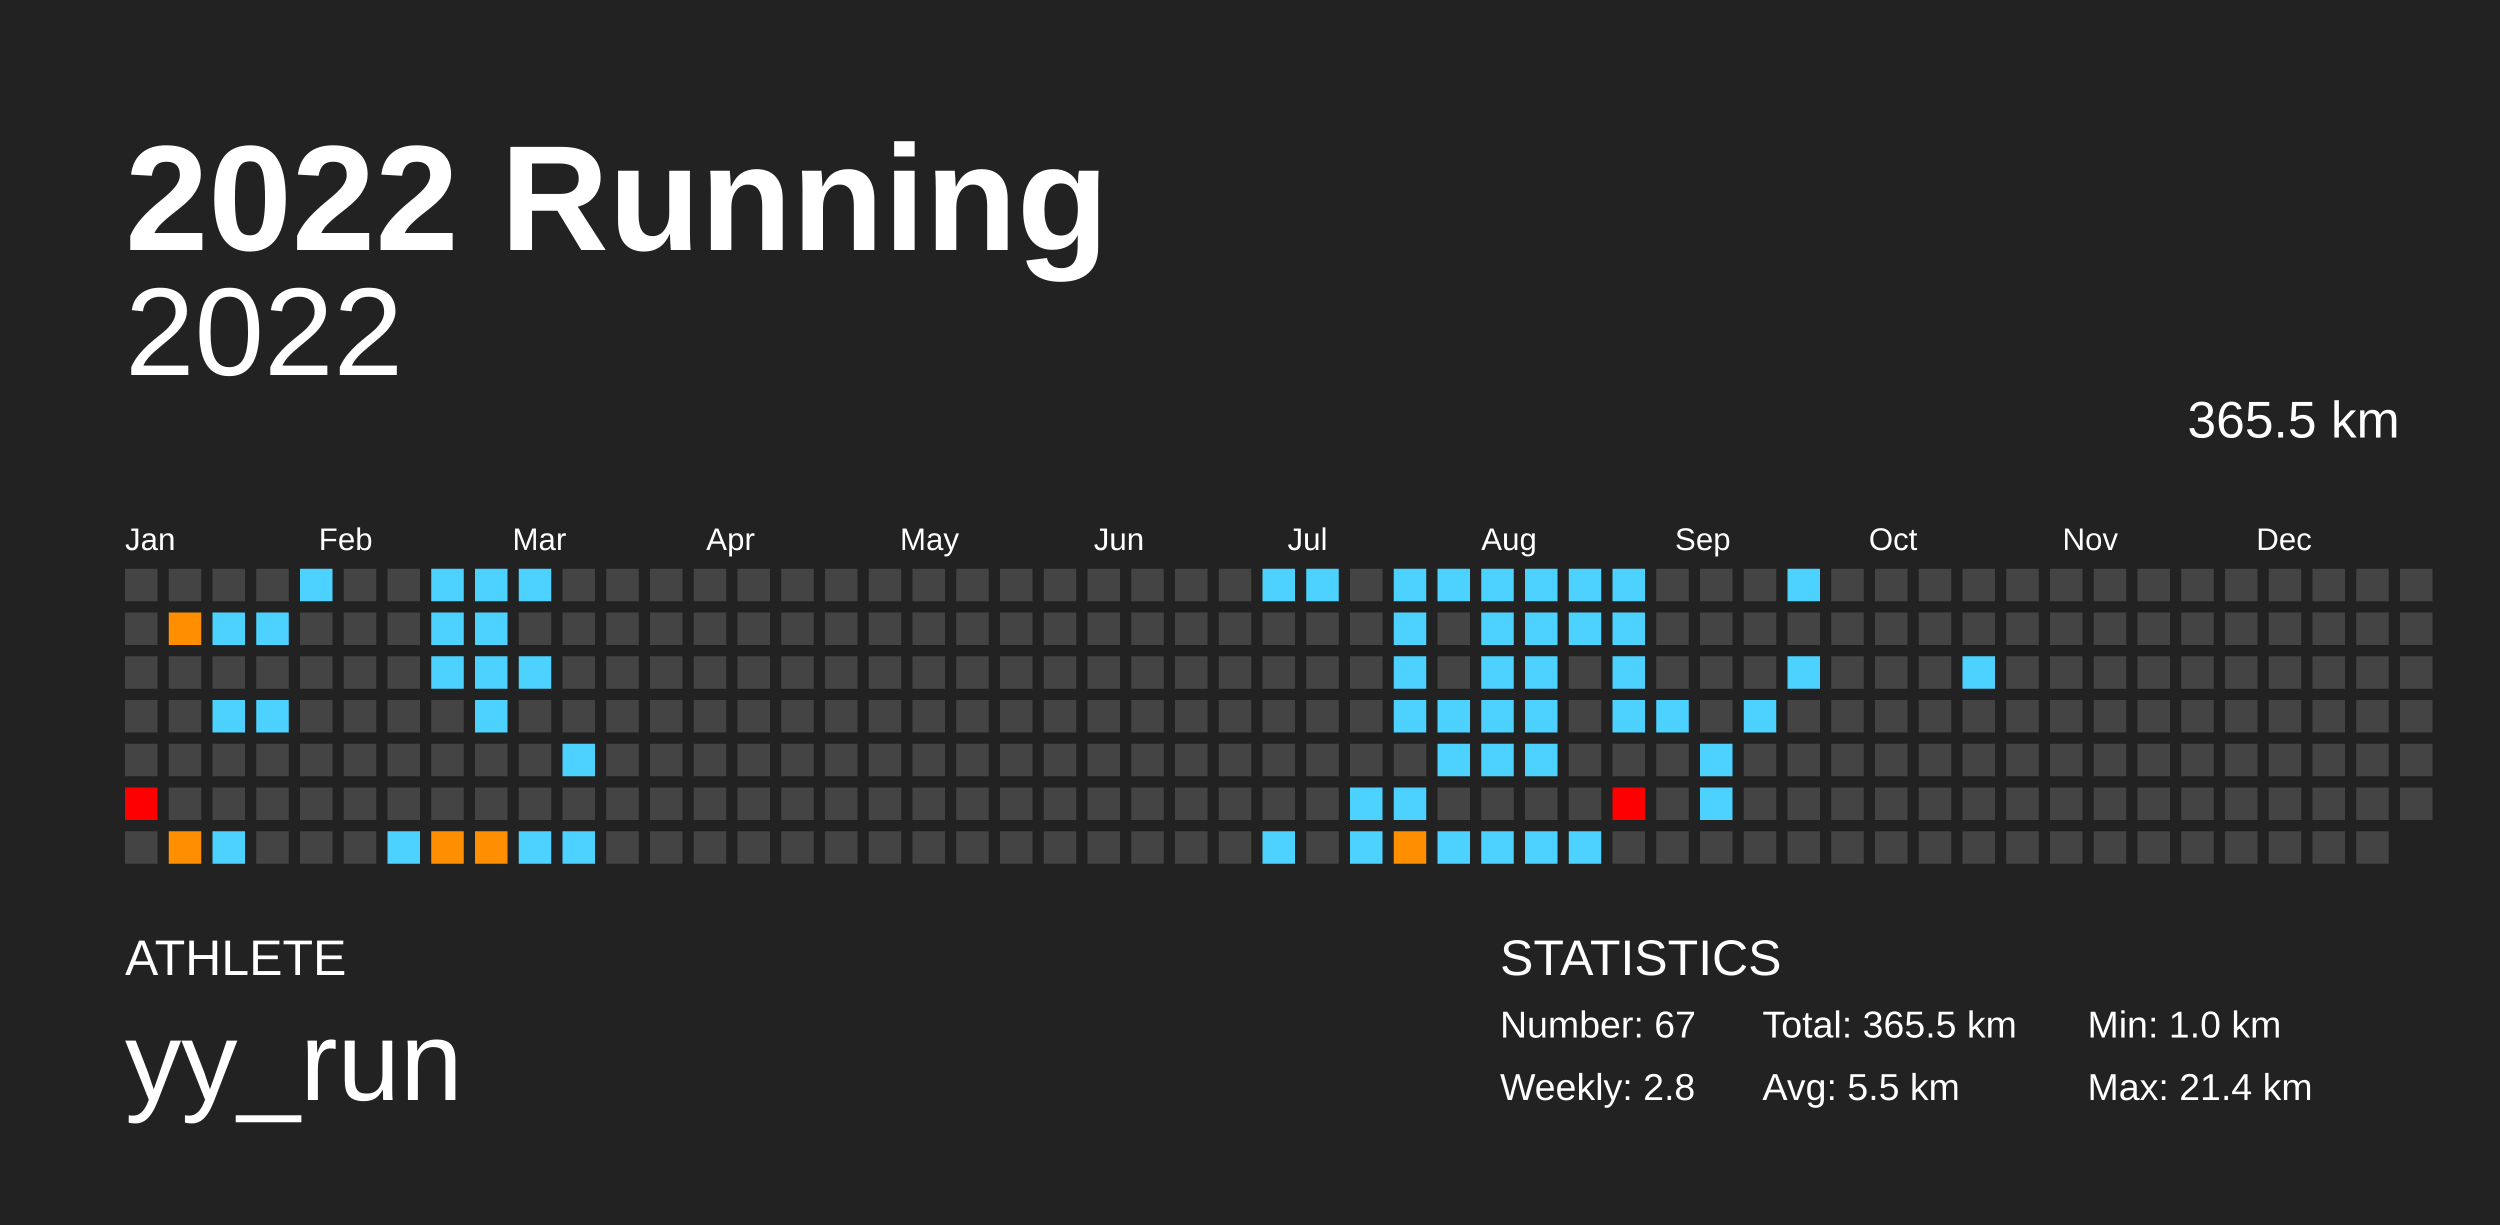
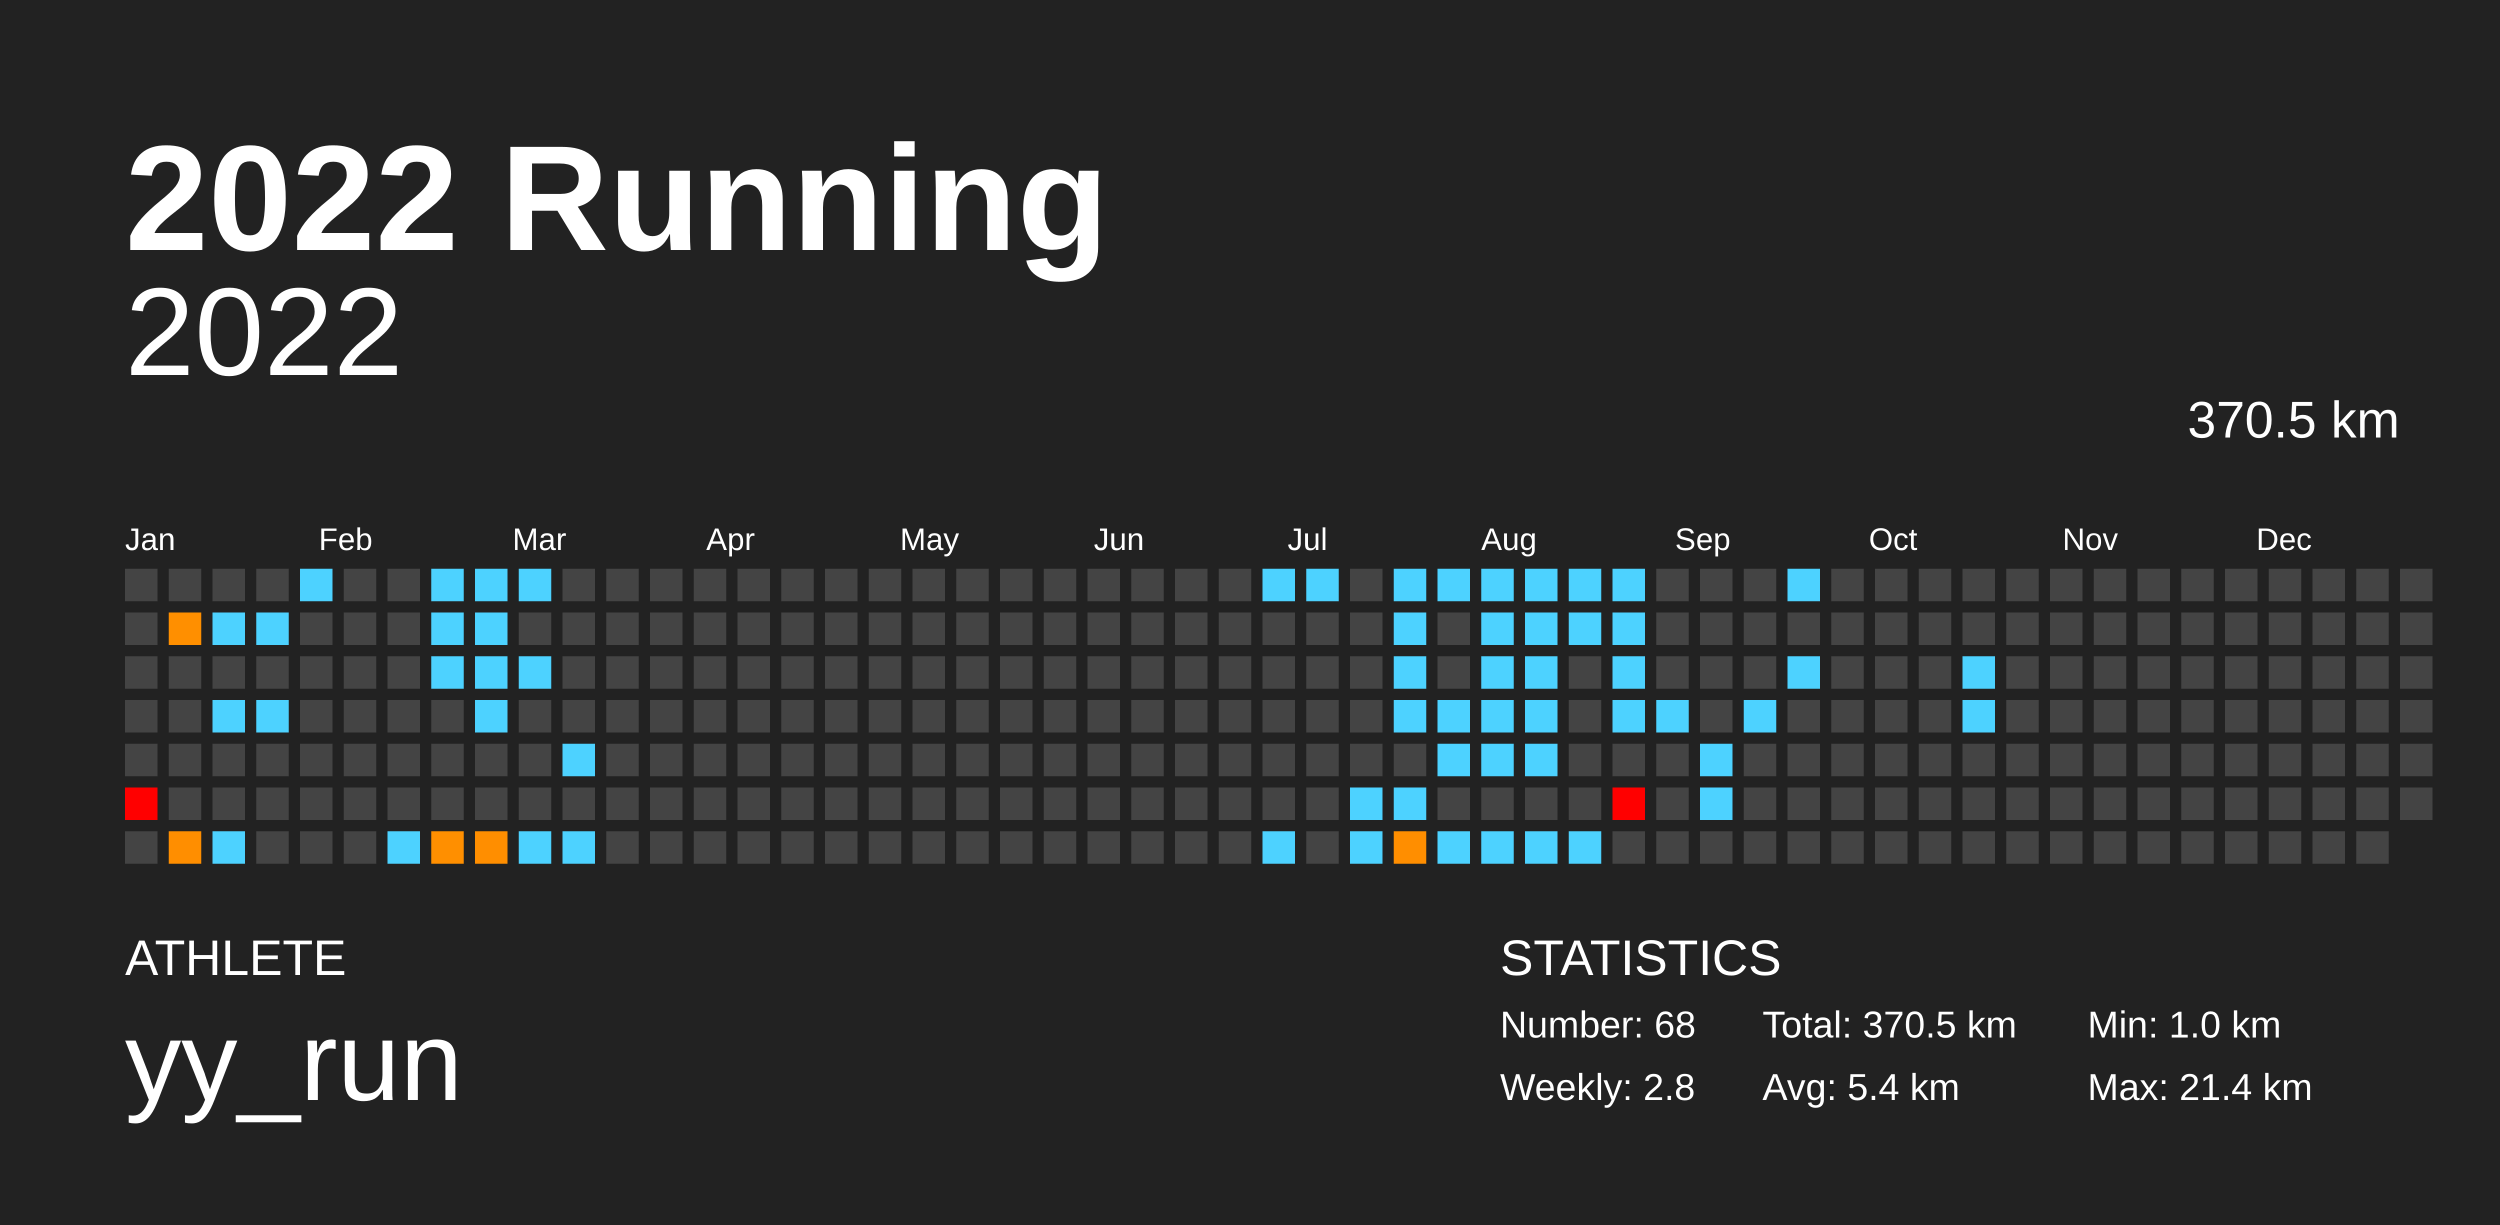
<svg xmlns="http://www.w3.org/2000/svg" baseProfile="full" height="98mm" version="1.1" viewBox="0,0,200,98" width="200mm">
  <defs />
  <rect fill="#222222" height="98" width="200" x="0" y="0" />
  <text fill="#FFFFFF" style="font-size:12px; font-family:Arial; font-weight:bold;" x="10" y="20">2022 Running</text>
  <text fill="#FFFFFF" style="font-size:4px; font-family:Arial" x="10" y="78">ATHLETE</text>
  <text fill="#FFFFFF" style="font-size:9px; font-family:Arial" x="10" y="88">yy_run</text>
  <text fill="#FFFFFF" style="font-size:4px; font-family:Arial" x="120" y="78">STATISTICS</text>
-   <text fill="#FFFFFF" style="font-size:3px; font-family:Arial" x="120" y="83">Number: 67</text>
+   <text fill="#FFFFFF" style="font-size:3px; font-family:Arial" x="120" y="83">Number: 68</text>
  <text fill="#FFFFFF" style="font-size:3px; font-family:Arial" x="120" y="88">Weekly: 2.8</text>
-   <text fill="#FFFFFF" style="font-size:3px; font-family:Arial" x="141" y="83">Total: 365.5 km</text>
-   <text fill="#FFFFFF" style="font-size:3px; font-family:Arial" x="141" y="88">Avg: 5.5 km</text>
+   <text fill="#FFFFFF" style="font-size:3px; font-family:Arial" x="141" y="83">Total: 370.5 km</text>
+   <text fill="#FFFFFF" style="font-size:3px; font-family:Arial" x="141" y="88">Avg: 5.4 km</text>
  <text fill="#FFFFFF" style="font-size:3px; font-family:Arial" x="167" y="83">Min: 1.0 km</text>
  <text fill="#FFFFFF" style="font-size:3px; font-family:Arial" x="167" y="88">Max: 21.4 km</text>
  <text alignment-baseline="hanging" fill="#FFFFFF" style="font-size:10.0px; font-family:Arial;" x="10" y="30">2022</text>
-   <text alignment-baseline="hanging" fill="#FFFFFF" style="font-size:4.125px; font-family:Arial;" x="175" y="35">365.5 km</text>
+   <text alignment-baseline="hanging" fill="#FFFFFF" style="font-size:4.125px; font-family:Arial;" x="175" y="35">370.5 km</text>
  <text fill="#FFFFFF" style="font-size:2.5px; font-family:Arial" x="10.0" y="44">Jan</text>
  <text fill="#FFFFFF" style="font-size:2.5px; font-family:Arial" x="25.5" y="44">Feb</text>
  <text fill="#FFFFFF" style="font-size:2.5px; font-family:Arial" x="41.0" y="44">Mar</text>
  <text fill="#FFFFFF" style="font-size:2.5px; font-family:Arial" x="56.5" y="44">Apr</text>
  <text fill="#FFFFFF" style="font-size:2.5px; font-family:Arial" x="72.0" y="44">May</text>
  <text fill="#FFFFFF" style="font-size:2.5px; font-family:Arial" x="87.5" y="44">Jun</text>
  <text fill="#FFFFFF" style="font-size:2.5px; font-family:Arial" x="103.0" y="44">Jul</text>
  <text fill="#FFFFFF" style="font-size:2.5px; font-family:Arial" x="118.5" y="44">Aug</text>
  <text fill="#FFFFFF" style="font-size:2.5px; font-family:Arial" x="134.0" y="44">Sep</text>
  <text fill="#FFFFFF" style="font-size:2.5px; font-family:Arial" x="149.5" y="44">Oct</text>
  <text fill="#FFFFFF" style="font-size:2.5px; font-family:Arial" x="165.0" y="44">Nov</text>
  <text fill="#FFFFFF" style="font-size:2.5px; font-family:Arial" x="180.5" y="44">Dec</text>
  <rect fill="#444444" height="2.6" width="2.6" x="10.0" y="45.5" />
  <rect fill="#444444" height="2.6" width="2.6" x="10.0" y="49.0" />
  <rect fill="#444444" height="2.6" width="2.6" x="10.0" y="52.5" />
  <rect fill="#444444" height="2.6" width="2.6" x="10.0" y="56.0" />
  <rect fill="#444444" height="2.6" width="2.6" x="10.0" y="59.5" />
  <rect fill="red" height="2.6" width="2.6" x="10.0" y="63.0" />
  <rect fill="#444444" height="2.6" width="2.6" x="10.0" y="66.5" />
  <rect fill="#444444" height="2.6" width="2.6" x="13.5" y="45.5" />
  <rect fill="#ff8f00" height="2.6" width="2.6" x="13.5" y="49.0" />
  <rect fill="#444444" height="2.6" width="2.6" x="13.5" y="52.5" />
  <rect fill="#444444" height="2.6" width="2.6" x="13.5" y="56.0" />
  <rect fill="#444444" height="2.6" width="2.6" x="13.5" y="59.5" />
  <rect fill="#444444" height="2.6" width="2.6" x="13.5" y="63.0" />
  <rect fill="#ff8e00" height="2.6" width="2.6" x="13.5" y="66.5" />
  <rect fill="#444444" height="2.6" width="2.6" x="17.0" y="45.5" />
  <rect fill="#4dd2ff" height="2.6" width="2.6" x="17.0" y="49.0" />
  <rect fill="#444444" height="2.6" width="2.6" x="17.0" y="52.5" />
  <rect fill="#4dd2ff" height="2.6" width="2.6" x="17.0" y="56.0" />
  <rect fill="#444444" height="2.6" width="2.6" x="17.0" y="59.5" />
  <rect fill="#444444" height="2.6" width="2.6" x="17.0" y="63.0" />
  <rect fill="#4dd2ff" height="2.6" width="2.6" x="17.0" y="66.5" />
  <rect fill="#444444" height="2.6" width="2.6" x="20.5" y="45.5" />
  <rect fill="#4dd2ff" height="2.6" width="2.6" x="20.5" y="49.0" />
  <rect fill="#444444" height="2.6" width="2.6" x="20.5" y="52.5" />
  <rect fill="#4dd2ff" height="2.6" width="2.6" x="20.5" y="56.0" />
  <rect fill="#444444" height="2.6" width="2.6" x="20.5" y="59.5" />
  <rect fill="#444444" height="2.6" width="2.6" x="20.5" y="63.0" />
  <rect fill="#444444" height="2.6" width="2.6" x="20.5" y="66.5" />
  <rect fill="#4dd2ff" height="2.6" width="2.6" x="24.0" y="45.5" />
  <rect fill="#444444" height="2.6" width="2.6" x="24.0" y="49.0" />
  <rect fill="#444444" height="2.6" width="2.6" x="24.0" y="52.5" />
  <rect fill="#444444" height="2.6" width="2.6" x="24.0" y="56.0" />
  <rect fill="#444444" height="2.6" width="2.6" x="24.0" y="59.5" />
  <rect fill="#444444" height="2.6" width="2.6" x="24.0" y="63.0" />
  <rect fill="#444444" height="2.6" width="2.6" x="24.0" y="66.5" />
  <rect fill="#444444" height="2.6" width="2.6" x="27.5" y="45.5" />
  <rect fill="#444444" height="2.6" width="2.6" x="27.5" y="49.0" />
  <rect fill="#444444" height="2.6" width="2.6" x="27.5" y="52.5" />
  <rect fill="#444444" height="2.6" width="2.6" x="27.5" y="56.0" />
  <rect fill="#444444" height="2.6" width="2.6" x="27.5" y="59.5" />
  <rect fill="#444444" height="2.6" width="2.6" x="27.5" y="63.0" />
  <rect fill="#444444" height="2.6" width="2.6" x="27.5" y="66.5" />
  <rect fill="#444444" height="2.6" width="2.6" x="31.0" y="45.5" />
  <rect fill="#444444" height="2.6" width="2.6" x="31.0" y="49.0" />
  <rect fill="#444444" height="2.6" width="2.6" x="31.0" y="52.5" />
  <rect fill="#444444" height="2.6" width="2.6" x="31.0" y="56.0" />
  <rect fill="#444444" height="2.6" width="2.6" x="31.0" y="59.5" />
  <rect fill="#444444" height="2.6" width="2.6" x="31.0" y="63.0" />
  <rect fill="#4dd2ff" height="2.6" width="2.6" x="31.0" y="66.5" />
  <rect fill="#4dd2ff" height="2.6" width="2.6" x="34.5" y="45.5" />
  <rect fill="#4dd2ff" height="2.6" width="2.6" x="34.5" y="49.0" />
  <rect fill="#4dd2ff" height="2.6" width="2.6" x="34.5" y="52.5" />
  <rect fill="#444444" height="2.6" width="2.6" x="34.5" y="56.0" />
  <rect fill="#444444" height="2.6" width="2.6" x="34.5" y="59.5" />
  <rect fill="#444444" height="2.6" width="2.6" x="34.5" y="63.0" />
  <rect fill="#ff8f00" height="2.6" width="2.6" x="34.5" y="66.5" />
  <rect fill="#4dd2ff" height="2.6" width="2.6" x="38.0" y="45.5" />
  <rect fill="#4dd2ff" height="2.6" width="2.6" x="38.0" y="49.0" />
  <rect fill="#4dd2ff" height="2.6" width="2.6" x="38.0" y="52.5" />
  <rect fill="#4dd2ff" height="2.6" width="2.6" x="38.0" y="56.0" />
  <rect fill="#444444" height="2.6" width="2.6" x="38.0" y="59.5" />
  <rect fill="#444444" height="2.6" width="2.6" x="38.0" y="63.0" />
  <rect fill="#ff8e00" height="2.6" width="2.6" x="38.0" y="66.5" />
  <rect fill="#4dd2ff" height="2.6" width="2.6" x="41.5" y="45.5" />
  <rect fill="#444444" height="2.6" width="2.6" x="41.5" y="49.0" />
  <rect fill="#4dd2ff" height="2.6" width="2.6" x="41.5" y="52.5" />
  <rect fill="#444444" height="2.6" width="2.6" x="41.5" y="56.0" />
  <rect fill="#444444" height="2.6" width="2.6" x="41.5" y="59.5" />
  <rect fill="#444444" height="2.6" width="2.6" x="41.5" y="63.0" />
  <rect fill="#4dd2ff" height="2.6" width="2.6" x="41.5" y="66.5" />
  <rect fill="#444444" height="2.6" width="2.6" x="45.0" y="45.5" />
  <rect fill="#444444" height="2.6" width="2.6" x="45.0" y="49.0" />
  <rect fill="#444444" height="2.6" width="2.6" x="45.0" y="52.5" />
  <rect fill="#444444" height="2.6" width="2.6" x="45.0" y="56.0" />
  <rect fill="#4dd2ff" height="2.6" width="2.6" x="45.0" y="59.5" />
  <rect fill="#444444" height="2.6" width="2.6" x="45.0" y="63.0" />
  <rect fill="#4dd2ff" height="2.6" width="2.6" x="45.0" y="66.5" />
  <rect fill="#444444" height="2.6" width="2.6" x="48.5" y="45.5" />
  <rect fill="#444444" height="2.6" width="2.6" x="48.5" y="49.0" />
  <rect fill="#444444" height="2.6" width="2.6" x="48.5" y="52.5" />
  <rect fill="#444444" height="2.6" width="2.6" x="48.5" y="56.0" />
  <rect fill="#444444" height="2.6" width="2.6" x="48.5" y="59.5" />
  <rect fill="#444444" height="2.6" width="2.6" x="48.5" y="63.0" />
  <rect fill="#444444" height="2.6" width="2.6" x="48.5" y="66.5" />
  <rect fill="#444444" height="2.6" width="2.6" x="52.0" y="45.5" />
  <rect fill="#444444" height="2.6" width="2.6" x="52.0" y="49.0" />
  <rect fill="#444444" height="2.6" width="2.6" x="52.0" y="52.5" />
  <rect fill="#444444" height="2.6" width="2.6" x="52.0" y="56.0" />
  <rect fill="#444444" height="2.6" width="2.6" x="52.0" y="59.5" />
  <rect fill="#444444" height="2.6" width="2.6" x="52.0" y="63.0" />
  <rect fill="#444444" height="2.6" width="2.6" x="52.0" y="66.5" />
  <rect fill="#444444" height="2.6" width="2.6" x="55.5" y="45.5" />
  <rect fill="#444444" height="2.6" width="2.6" x="55.5" y="49.0" />
  <rect fill="#444444" height="2.6" width="2.6" x="55.5" y="52.5" />
  <rect fill="#444444" height="2.6" width="2.6" x="55.5" y="56.0" />
  <rect fill="#444444" height="2.6" width="2.6" x="55.5" y="59.5" />
  <rect fill="#444444" height="2.6" width="2.6" x="55.5" y="63.0" />
  <rect fill="#444444" height="2.6" width="2.6" x="55.5" y="66.5" />
  <rect fill="#444444" height="2.6" width="2.6" x="59.0" y="45.5" />
  <rect fill="#444444" height="2.6" width="2.6" x="59.0" y="49.0" />
  <rect fill="#444444" height="2.6" width="2.6" x="59.0" y="52.5" />
  <rect fill="#444444" height="2.6" width="2.6" x="59.0" y="56.0" />
  <rect fill="#444444" height="2.6" width="2.6" x="59.0" y="59.5" />
  <rect fill="#444444" height="2.6" width="2.6" x="59.0" y="63.0" />
  <rect fill="#444444" height="2.6" width="2.6" x="59.0" y="66.5" />
  <rect fill="#444444" height="2.6" width="2.6" x="62.5" y="45.5" />
  <rect fill="#444444" height="2.6" width="2.6" x="62.5" y="49.0" />
  <rect fill="#444444" height="2.6" width="2.6" x="62.5" y="52.5" />
  <rect fill="#444444" height="2.6" width="2.6" x="62.5" y="56.0" />
  <rect fill="#444444" height="2.6" width="2.6" x="62.5" y="59.5" />
  <rect fill="#444444" height="2.6" width="2.6" x="62.5" y="63.0" />
  <rect fill="#444444" height="2.6" width="2.6" x="62.5" y="66.5" />
  <rect fill="#444444" height="2.6" width="2.6" x="66.0" y="45.5" />
  <rect fill="#444444" height="2.6" width="2.6" x="66.0" y="49.0" />
  <rect fill="#444444" height="2.6" width="2.6" x="66.0" y="52.5" />
  <rect fill="#444444" height="2.6" width="2.6" x="66.0" y="56.0" />
  <rect fill="#444444" height="2.6" width="2.6" x="66.0" y="59.5" />
  <rect fill="#444444" height="2.6" width="2.6" x="66.0" y="63.0" />
  <rect fill="#444444" height="2.6" width="2.6" x="66.0" y="66.5" />
  <rect fill="#444444" height="2.6" width="2.6" x="69.5" y="45.5" />
  <rect fill="#444444" height="2.6" width="2.6" x="69.5" y="49.0" />
  <rect fill="#444444" height="2.6" width="2.6" x="69.5" y="52.5" />
  <rect fill="#444444" height="2.6" width="2.6" x="69.5" y="56.0" />
  <rect fill="#444444" height="2.6" width="2.6" x="69.5" y="59.5" />
  <rect fill="#444444" height="2.6" width="2.6" x="69.5" y="63.0" />
  <rect fill="#444444" height="2.6" width="2.6" x="69.5" y="66.5" />
  <rect fill="#444444" height="2.6" width="2.6" x="73.0" y="45.5" />
  <rect fill="#444444" height="2.6" width="2.6" x="73.0" y="49.0" />
  <rect fill="#444444" height="2.6" width="2.6" x="73.0" y="52.5" />
  <rect fill="#444444" height="2.6" width="2.6" x="73.0" y="56.0" />
  <rect fill="#444444" height="2.6" width="2.6" x="73.0" y="59.5" />
  <rect fill="#444444" height="2.6" width="2.6" x="73.0" y="63.0" />
  <rect fill="#444444" height="2.6" width="2.6" x="73.0" y="66.5" />
  <rect fill="#444444" height="2.6" width="2.6" x="76.5" y="45.5" />
  <rect fill="#444444" height="2.6" width="2.6" x="76.5" y="49.0" />
  <rect fill="#444444" height="2.6" width="2.6" x="76.5" y="52.5" />
  <rect fill="#444444" height="2.6" width="2.6" x="76.5" y="56.0" />
  <rect fill="#444444" height="2.6" width="2.6" x="76.5" y="59.5" />
  <rect fill="#444444" height="2.6" width="2.6" x="76.5" y="63.0" />
  <rect fill="#444444" height="2.6" width="2.6" x="76.5" y="66.5" />
  <rect fill="#444444" height="2.6" width="2.6" x="80.0" y="45.5" />
  <rect fill="#444444" height="2.6" width="2.6" x="80.0" y="49.0" />
  <rect fill="#444444" height="2.6" width="2.6" x="80.0" y="52.5" />
  <rect fill="#444444" height="2.6" width="2.6" x="80.0" y="56.0" />
  <rect fill="#444444" height="2.6" width="2.6" x="80.0" y="59.5" />
  <rect fill="#444444" height="2.6" width="2.6" x="80.0" y="63.0" />
  <rect fill="#444444" height="2.6" width="2.6" x="80.0" y="66.5" />
  <rect fill="#444444" height="2.6" width="2.6" x="83.5" y="45.5" />
  <rect fill="#444444" height="2.6" width="2.6" x="83.5" y="49.0" />
  <rect fill="#444444" height="2.6" width="2.6" x="83.5" y="52.5" />
  <rect fill="#444444" height="2.6" width="2.6" x="83.5" y="56.0" />
  <rect fill="#444444" height="2.6" width="2.6" x="83.5" y="59.5" />
  <rect fill="#444444" height="2.6" width="2.6" x="83.5" y="63.0" />
  <rect fill="#444444" height="2.6" width="2.6" x="83.5" y="66.5" />
  <rect fill="#444444" height="2.6" width="2.6" x="87.0" y="45.5" />
  <rect fill="#444444" height="2.6" width="2.6" x="87.0" y="49.0" />
  <rect fill="#444444" height="2.6" width="2.6" x="87.0" y="52.5" />
  <rect fill="#444444" height="2.6" width="2.6" x="87.0" y="56.0" />
  <rect fill="#444444" height="2.6" width="2.6" x="87.0" y="59.5" />
  <rect fill="#444444" height="2.6" width="2.6" x="87.0" y="63.0" />
  <rect fill="#444444" height="2.6" width="2.6" x="87.0" y="66.5" />
  <rect fill="#444444" height="2.6" width="2.6" x="90.5" y="45.5" />
  <rect fill="#444444" height="2.6" width="2.6" x="90.5" y="49.0" />
  <rect fill="#444444" height="2.6" width="2.6" x="90.5" y="52.5" />
  <rect fill="#444444" height="2.6" width="2.6" x="90.5" y="56.0" />
  <rect fill="#444444" height="2.6" width="2.6" x="90.5" y="59.5" />
  <rect fill="#444444" height="2.6" width="2.6" x="90.5" y="63.0" />
  <rect fill="#444444" height="2.6" width="2.6" x="90.5" y="66.5" />
  <rect fill="#444444" height="2.6" width="2.6" x="94.0" y="45.5" />
  <rect fill="#444444" height="2.6" width="2.6" x="94.0" y="49.0" />
  <rect fill="#444444" height="2.6" width="2.6" x="94.0" y="52.5" />
  <rect fill="#444444" height="2.6" width="2.6" x="94.0" y="56.0" />
  <rect fill="#444444" height="2.6" width="2.6" x="94.0" y="59.5" />
  <rect fill="#444444" height="2.6" width="2.6" x="94.0" y="63.0" />
  <rect fill="#444444" height="2.6" width="2.6" x="94.0" y="66.5" />
  <rect fill="#444444" height="2.6" width="2.6" x="97.5" y="45.5" />
  <rect fill="#444444" height="2.6" width="2.6" x="97.5" y="49.0" />
  <rect fill="#444444" height="2.6" width="2.6" x="97.5" y="52.5" />
  <rect fill="#444444" height="2.6" width="2.6" x="97.5" y="56.0" />
  <rect fill="#444444" height="2.6" width="2.6" x="97.5" y="59.5" />
  <rect fill="#444444" height="2.6" width="2.6" x="97.5" y="63.0" />
  <rect fill="#444444" height="2.6" width="2.6" x="97.5" y="66.5" />
  <rect fill="#4dd2ff" height="2.6" width="2.6" x="101.0" y="45.5" />
  <rect fill="#444444" height="2.6" width="2.6" x="101.0" y="49.0" />
  <rect fill="#444444" height="2.6" width="2.6" x="101.0" y="52.5" />
  <rect fill="#444444" height="2.6" width="2.6" x="101.0" y="56.0" />
  <rect fill="#444444" height="2.6" width="2.6" x="101.0" y="59.5" />
  <rect fill="#444444" height="2.6" width="2.6" x="101.0" y="63.0" />
  <rect fill="#4dd2ff" height="2.6" width="2.6" x="101.0" y="66.5" />
  <rect fill="#4dd2ff" height="2.6" width="2.6" x="104.5" y="45.5" />
  <rect fill="#444444" height="2.6" width="2.6" x="104.5" y="49.0" />
  <rect fill="#444444" height="2.6" width="2.6" x="104.5" y="52.5" />
  <rect fill="#444444" height="2.6" width="2.6" x="104.5" y="56.0" />
  <rect fill="#444444" height="2.6" width="2.6" x="104.5" y="59.5" />
  <rect fill="#444444" height="2.6" width="2.6" x="104.5" y="63.0" />
  <rect fill="#444444" height="2.6" width="2.6" x="104.5" y="66.5" />
  <rect fill="#444444" height="2.6" width="2.6" x="108.0" y="45.5" />
  <rect fill="#444444" height="2.6" width="2.6" x="108.0" y="49.0" />
  <rect fill="#444444" height="2.6" width="2.6" x="108.0" y="52.5" />
  <rect fill="#444444" height="2.6" width="2.6" x="108.0" y="56.0" />
  <rect fill="#444444" height="2.6" width="2.6" x="108.0" y="59.5" />
  <rect fill="#4dd2ff" height="2.6" width="2.6" x="108.0" y="63.0" />
  <rect fill="#4dd2ff" height="2.6" width="2.6" x="108.0" y="66.5" />
  <rect fill="#4dd2ff" height="2.6" width="2.6" x="111.5" y="45.5" />
  <rect fill="#4dd2ff" height="2.6" width="2.6" x="111.5" y="49.0" />
  <rect fill="#4dd2ff" height="2.6" width="2.6" x="111.5" y="52.5" />
  <rect fill="#4dd2ff" height="2.6" width="2.6" x="111.5" y="56.0" />
  <rect fill="#444444" height="2.6" width="2.6" x="111.5" y="59.5" />
  <rect fill="#4dd2ff" height="2.6" width="2.6" x="111.5" y="63.0" />
  <rect fill="#ff8e00" height="2.6" width="2.6" x="111.5" y="66.5" />
  <rect fill="#4dd2ff" height="2.6" width="2.6" x="115.0" y="45.5" />
  <rect fill="#444444" height="2.6" width="2.6" x="115.0" y="49.0" />
  <rect fill="#444444" height="2.6" width="2.6" x="115.0" y="52.5" />
  <rect fill="#4dd2ff" height="2.6" width="2.6" x="115.0" y="56.0" />
  <rect fill="#4dd2ff" height="2.6" width="2.6" x="115.0" y="59.5" />
  <rect fill="#444444" height="2.6" width="2.6" x="115.0" y="63.0" />
  <rect fill="#4dd2ff" height="2.6" width="2.6" x="115.0" y="66.5" />
  <rect fill="#4dd2ff" height="2.6" width="2.6" x="118.5" y="45.5" />
  <rect fill="#4dd2ff" height="2.6" width="2.6" x="118.5" y="49.0" />
  <rect fill="#4dd2ff" height="2.6" width="2.6" x="118.5" y="52.5" />
  <rect fill="#4dd2ff" height="2.6" width="2.6" x="118.5" y="56.0" />
  <rect fill="#4dd2ff" height="2.6" width="2.6" x="118.5" y="59.5" />
  <rect fill="#444444" height="2.6" width="2.6" x="118.5" y="63.0" />
  <rect fill="#4dd2ff" height="2.6" width="2.6" x="118.5" y="66.5" />
  <rect fill="#4dd2ff" height="2.6" width="2.6" x="122.0" y="45.5" />
  <rect fill="#4dd2ff" height="2.6" width="2.6" x="122.0" y="49.0" />
  <rect fill="#4dd2ff" height="2.6" width="2.6" x="122.0" y="52.5" />
  <rect fill="#4dd2ff" height="2.6" width="2.6" x="122.0" y="56.0" />
  <rect fill="#4dd2ff" height="2.6" width="2.6" x="122.0" y="59.5" />
  <rect fill="#444444" height="2.6" width="2.6" x="122.0" y="63.0" />
  <rect fill="#4dd2ff" height="2.6" width="2.6" x="122.0" y="66.5" />
  <rect fill="#4dd2ff" height="2.6" width="2.6" x="125.5" y="45.5" />
  <rect fill="#4dd2ff" height="2.6" width="2.6" x="125.5" y="49.0" />
  <rect fill="#444444" height="2.6" width="2.6" x="125.5" y="52.5" />
  <rect fill="#444444" height="2.6" width="2.6" x="125.5" y="56.0" />
  <rect fill="#444444" height="2.6" width="2.6" x="125.5" y="59.5" />
  <rect fill="#444444" height="2.6" width="2.6" x="125.5" y="63.0" />
  <rect fill="#4dd2ff" height="2.6" width="2.6" x="125.5" y="66.5" />
  <rect fill="#4dd2ff" height="2.6" width="2.6" x="129.0" y="45.5" />
  <rect fill="#4dd2ff" height="2.6" width="2.6" x="129.0" y="49.0" />
  <rect fill="#4dd2ff" height="2.6" width="2.6" x="129.0" y="52.5" />
  <rect fill="#4dd2ff" height="2.6" width="2.6" x="129.0" y="56.0" />
  <rect fill="#444444" height="2.6" width="2.6" x="129.0" y="59.5" />
  <rect fill="red" height="2.6" width="2.6" x="129.0" y="63.0" />
  <rect fill="#444444" height="2.6" width="2.6" x="129.0" y="66.5" />
  <rect fill="#444444" height="2.6" width="2.6" x="132.5" y="45.5" />
  <rect fill="#444444" height="2.6" width="2.6" x="132.5" y="49.0" />
  <rect fill="#444444" height="2.6" width="2.6" x="132.5" y="52.5" />
  <rect fill="#4dd2ff" height="2.6" width="2.6" x="132.5" y="56.0" />
  <rect fill="#444444" height="2.6" width="2.6" x="132.5" y="59.5" />
  <rect fill="#444444" height="2.6" width="2.6" x="132.5" y="63.0" />
  <rect fill="#444444" height="2.6" width="2.6" x="132.5" y="66.5" />
  <rect fill="#444444" height="2.6" width="2.6" x="136.0" y="45.5" />
  <rect fill="#444444" height="2.6" width="2.6" x="136.0" y="49.0" />
  <rect fill="#444444" height="2.6" width="2.6" x="136.0" y="52.5" />
  <rect fill="#444444" height="2.6" width="2.6" x="136.0" y="56.0" />
  <rect fill="#4dd2ff" height="2.6" width="2.6" x="136.0" y="59.5" />
  <rect fill="#4dd2ff" height="2.6" width="2.6" x="136.0" y="63.0" />
  <rect fill="#444444" height="2.6" width="2.6" x="136.0" y="66.5" />
  <rect fill="#444444" height="2.6" width="2.6" x="139.5" y="45.5" />
  <rect fill="#444444" height="2.6" width="2.6" x="139.5" y="49.0" />
  <rect fill="#444444" height="2.6" width="2.6" x="139.5" y="52.5" />
  <rect fill="#4dd2ff" height="2.6" width="2.6" x="139.5" y="56.0" />
  <rect fill="#444444" height="2.6" width="2.6" x="139.5" y="59.5" />
  <rect fill="#444444" height="2.6" width="2.6" x="139.5" y="63.0" />
  <rect fill="#444444" height="2.6" width="2.6" x="139.5" y="66.5" />
  <rect fill="#4dd2ff" height="2.6" width="2.6" x="143.0" y="45.5" />
  <rect fill="#444444" height="2.6" width="2.6" x="143.0" y="49.0" />
  <rect fill="#4dd2ff" height="2.6" width="2.6" x="143.0" y="52.5" />
  <rect fill="#444444" height="2.6" width="2.6" x="143.0" y="56.0" />
  <rect fill="#444444" height="2.6" width="2.6" x="143.0" y="59.5" />
  <rect fill="#444444" height="2.6" width="2.6" x="143.0" y="63.0" />
  <rect fill="#444444" height="2.6" width="2.6" x="143.0" y="66.5" />
  <rect fill="#444444" height="2.6" width="2.6" x="146.5" y="45.5" />
  <rect fill="#444444" height="2.6" width="2.6" x="146.5" y="49.0" />
  <rect fill="#444444" height="2.6" width="2.6" x="146.5" y="52.5" />
  <rect fill="#444444" height="2.6" width="2.6" x="146.5" y="56.0" />
  <rect fill="#444444" height="2.6" width="2.6" x="146.5" y="59.5" />
  <rect fill="#444444" height="2.6" width="2.6" x="146.5" y="63.0" />
  <rect fill="#444444" height="2.6" width="2.6" x="146.5" y="66.5" />
  <rect fill="#444444" height="2.6" width="2.6" x="150.0" y="45.5" />
  <rect fill="#444444" height="2.6" width="2.6" x="150.0" y="49.0" />
  <rect fill="#444444" height="2.6" width="2.6" x="150.0" y="52.5" />
  <rect fill="#444444" height="2.6" width="2.6" x="150.0" y="56.0" />
  <rect fill="#444444" height="2.6" width="2.6" x="150.0" y="59.5" />
  <rect fill="#444444" height="2.6" width="2.6" x="150.0" y="63.0" />
  <rect fill="#444444" height="2.6" width="2.6" x="150.0" y="66.5" />
  <rect fill="#444444" height="2.6" width="2.6" x="153.5" y="45.5" />
  <rect fill="#444444" height="2.6" width="2.6" x="153.5" y="49.0" />
  <rect fill="#444444" height="2.6" width="2.6" x="153.5" y="52.5" />
  <rect fill="#444444" height="2.6" width="2.6" x="153.5" y="56.0" />
  <rect fill="#444444" height="2.6" width="2.6" x="153.5" y="59.5" />
  <rect fill="#444444" height="2.6" width="2.6" x="153.5" y="63.0" />
  <rect fill="#444444" height="2.6" width="2.6" x="153.5" y="66.5" />
  <rect fill="#444444" height="2.6" width="2.6" x="157.0" y="45.5" />
  <rect fill="#444444" height="2.6" width="2.6" x="157.0" y="49.0" />
  <rect fill="#4dd2ff" height="2.6" width="2.6" x="157.0" y="52.5" />
-   <rect fill="#444444" height="2.6" width="2.6" x="157.0" y="56.0" />
+   <rect fill="#4dd2ff" height="2.6" width="2.6" x="157.0" y="56.0" />
  <rect fill="#444444" height="2.6" width="2.6" x="157.0" y="59.5" />
  <rect fill="#444444" height="2.6" width="2.6" x="157.0" y="63.0" />
  <rect fill="#444444" height="2.6" width="2.6" x="157.0" y="66.5" />
  <rect fill="#444444" height="2.6" width="2.6" x="160.5" y="45.5" />
  <rect fill="#444444" height="2.6" width="2.6" x="160.5" y="49.0" />
  <rect fill="#444444" height="2.6" width="2.6" x="160.5" y="52.5" />
  <rect fill="#444444" height="2.6" width="2.6" x="160.5" y="56.0" />
  <rect fill="#444444" height="2.6" width="2.6" x="160.5" y="59.5" />
  <rect fill="#444444" height="2.6" width="2.6" x="160.5" y="63.0" />
  <rect fill="#444444" height="2.6" width="2.6" x="160.5" y="66.5" />
  <rect fill="#444444" height="2.6" width="2.6" x="164.0" y="45.5" />
  <rect fill="#444444" height="2.6" width="2.6" x="164.0" y="49.0" />
  <rect fill="#444444" height="2.6" width="2.6" x="164.0" y="52.5" />
  <rect fill="#444444" height="2.6" width="2.6" x="164.0" y="56.0" />
  <rect fill="#444444" height="2.6" width="2.6" x="164.0" y="59.5" />
  <rect fill="#444444" height="2.6" width="2.6" x="164.0" y="63.0" />
  <rect fill="#444444" height="2.6" width="2.6" x="164.0" y="66.5" />
  <rect fill="#444444" height="2.6" width="2.6" x="167.5" y="45.5" />
  <rect fill="#444444" height="2.6" width="2.6" x="167.5" y="49.0" />
  <rect fill="#444444" height="2.6" width="2.6" x="167.5" y="52.5" />
  <rect fill="#444444" height="2.6" width="2.6" x="167.5" y="56.0" />
  <rect fill="#444444" height="2.6" width="2.6" x="167.5" y="59.5" />
  <rect fill="#444444" height="2.6" width="2.6" x="167.5" y="63.0" />
  <rect fill="#444444" height="2.6" width="2.6" x="167.5" y="66.5" />
  <rect fill="#444444" height="2.6" width="2.6" x="171.0" y="45.5" />
  <rect fill="#444444" height="2.6" width="2.6" x="171.0" y="49.0" />
  <rect fill="#444444" height="2.6" width="2.6" x="171.0" y="52.5" />
  <rect fill="#444444" height="2.6" width="2.6" x="171.0" y="56.0" />
  <rect fill="#444444" height="2.6" width="2.6" x="171.0" y="59.5" />
  <rect fill="#444444" height="2.6" width="2.6" x="171.0" y="63.0" />
  <rect fill="#444444" height="2.6" width="2.6" x="171.0" y="66.5" />
  <rect fill="#444444" height="2.6" width="2.6" x="174.5" y="45.5" />
  <rect fill="#444444" height="2.6" width="2.6" x="174.5" y="49.0" />
  <rect fill="#444444" height="2.6" width="2.6" x="174.5" y="52.5" />
  <rect fill="#444444" height="2.6" width="2.6" x="174.5" y="56.0" />
  <rect fill="#444444" height="2.6" width="2.6" x="174.5" y="59.5" />
  <rect fill="#444444" height="2.6" width="2.6" x="174.5" y="63.0" />
  <rect fill="#444444" height="2.6" width="2.6" x="174.5" y="66.5" />
  <rect fill="#444444" height="2.6" width="2.6" x="178.0" y="45.5" />
  <rect fill="#444444" height="2.6" width="2.6" x="178.0" y="49.0" />
  <rect fill="#444444" height="2.6" width="2.6" x="178.0" y="52.5" />
  <rect fill="#444444" height="2.6" width="2.6" x="178.0" y="56.0" />
  <rect fill="#444444" height="2.6" width="2.6" x="178.0" y="59.5" />
  <rect fill="#444444" height="2.6" width="2.6" x="178.0" y="63.0" />
  <rect fill="#444444" height="2.6" width="2.6" x="178.0" y="66.5" />
  <rect fill="#444444" height="2.6" width="2.6" x="181.5" y="45.5" />
  <rect fill="#444444" height="2.6" width="2.6" x="181.5" y="49.0" />
  <rect fill="#444444" height="2.6" width="2.6" x="181.5" y="52.5" />
  <rect fill="#444444" height="2.6" width="2.6" x="181.5" y="56.0" />
  <rect fill="#444444" height="2.6" width="2.6" x="181.5" y="59.5" />
  <rect fill="#444444" height="2.6" width="2.6" x="181.5" y="63.0" />
  <rect fill="#444444" height="2.6" width="2.6" x="181.5" y="66.5" />
  <rect fill="#444444" height="2.6" width="2.6" x="185.0" y="45.5" />
  <rect fill="#444444" height="2.6" width="2.6" x="185.0" y="49.0" />
  <rect fill="#444444" height="2.6" width="2.6" x="185.0" y="52.5" />
  <rect fill="#444444" height="2.6" width="2.6" x="185.0" y="56.0" />
  <rect fill="#444444" height="2.6" width="2.6" x="185.0" y="59.5" />
  <rect fill="#444444" height="2.6" width="2.6" x="185.0" y="63.0" />
  <rect fill="#444444" height="2.6" width="2.6" x="185.0" y="66.5" />
  <rect fill="#444444" height="2.6" width="2.6" x="188.5" y="45.5" />
  <rect fill="#444444" height="2.6" width="2.6" x="188.5" y="49.0" />
  <rect fill="#444444" height="2.6" width="2.6" x="188.5" y="52.5" />
  <rect fill="#444444" height="2.6" width="2.6" x="188.5" y="56.0" />
  <rect fill="#444444" height="2.6" width="2.6" x="188.5" y="59.5" />
  <rect fill="#444444" height="2.6" width="2.6" x="188.5" y="63.0" />
  <rect fill="#444444" height="2.6" width="2.6" x="188.5" y="66.5" />
  <rect fill="#444444" height="2.6" width="2.6" x="192.0" y="45.5" />
  <rect fill="#444444" height="2.6" width="2.6" x="192.0" y="49.0" />
  <rect fill="#444444" height="2.6" width="2.6" x="192.0" y="52.5" />
  <rect fill="#444444" height="2.6" width="2.6" x="192.0" y="56.0" />
  <rect fill="#444444" height="2.6" width="2.6" x="192.0" y="59.5" />
  <rect fill="#444444" height="2.6" width="2.6" x="192.0" y="63.0" />
</svg>
